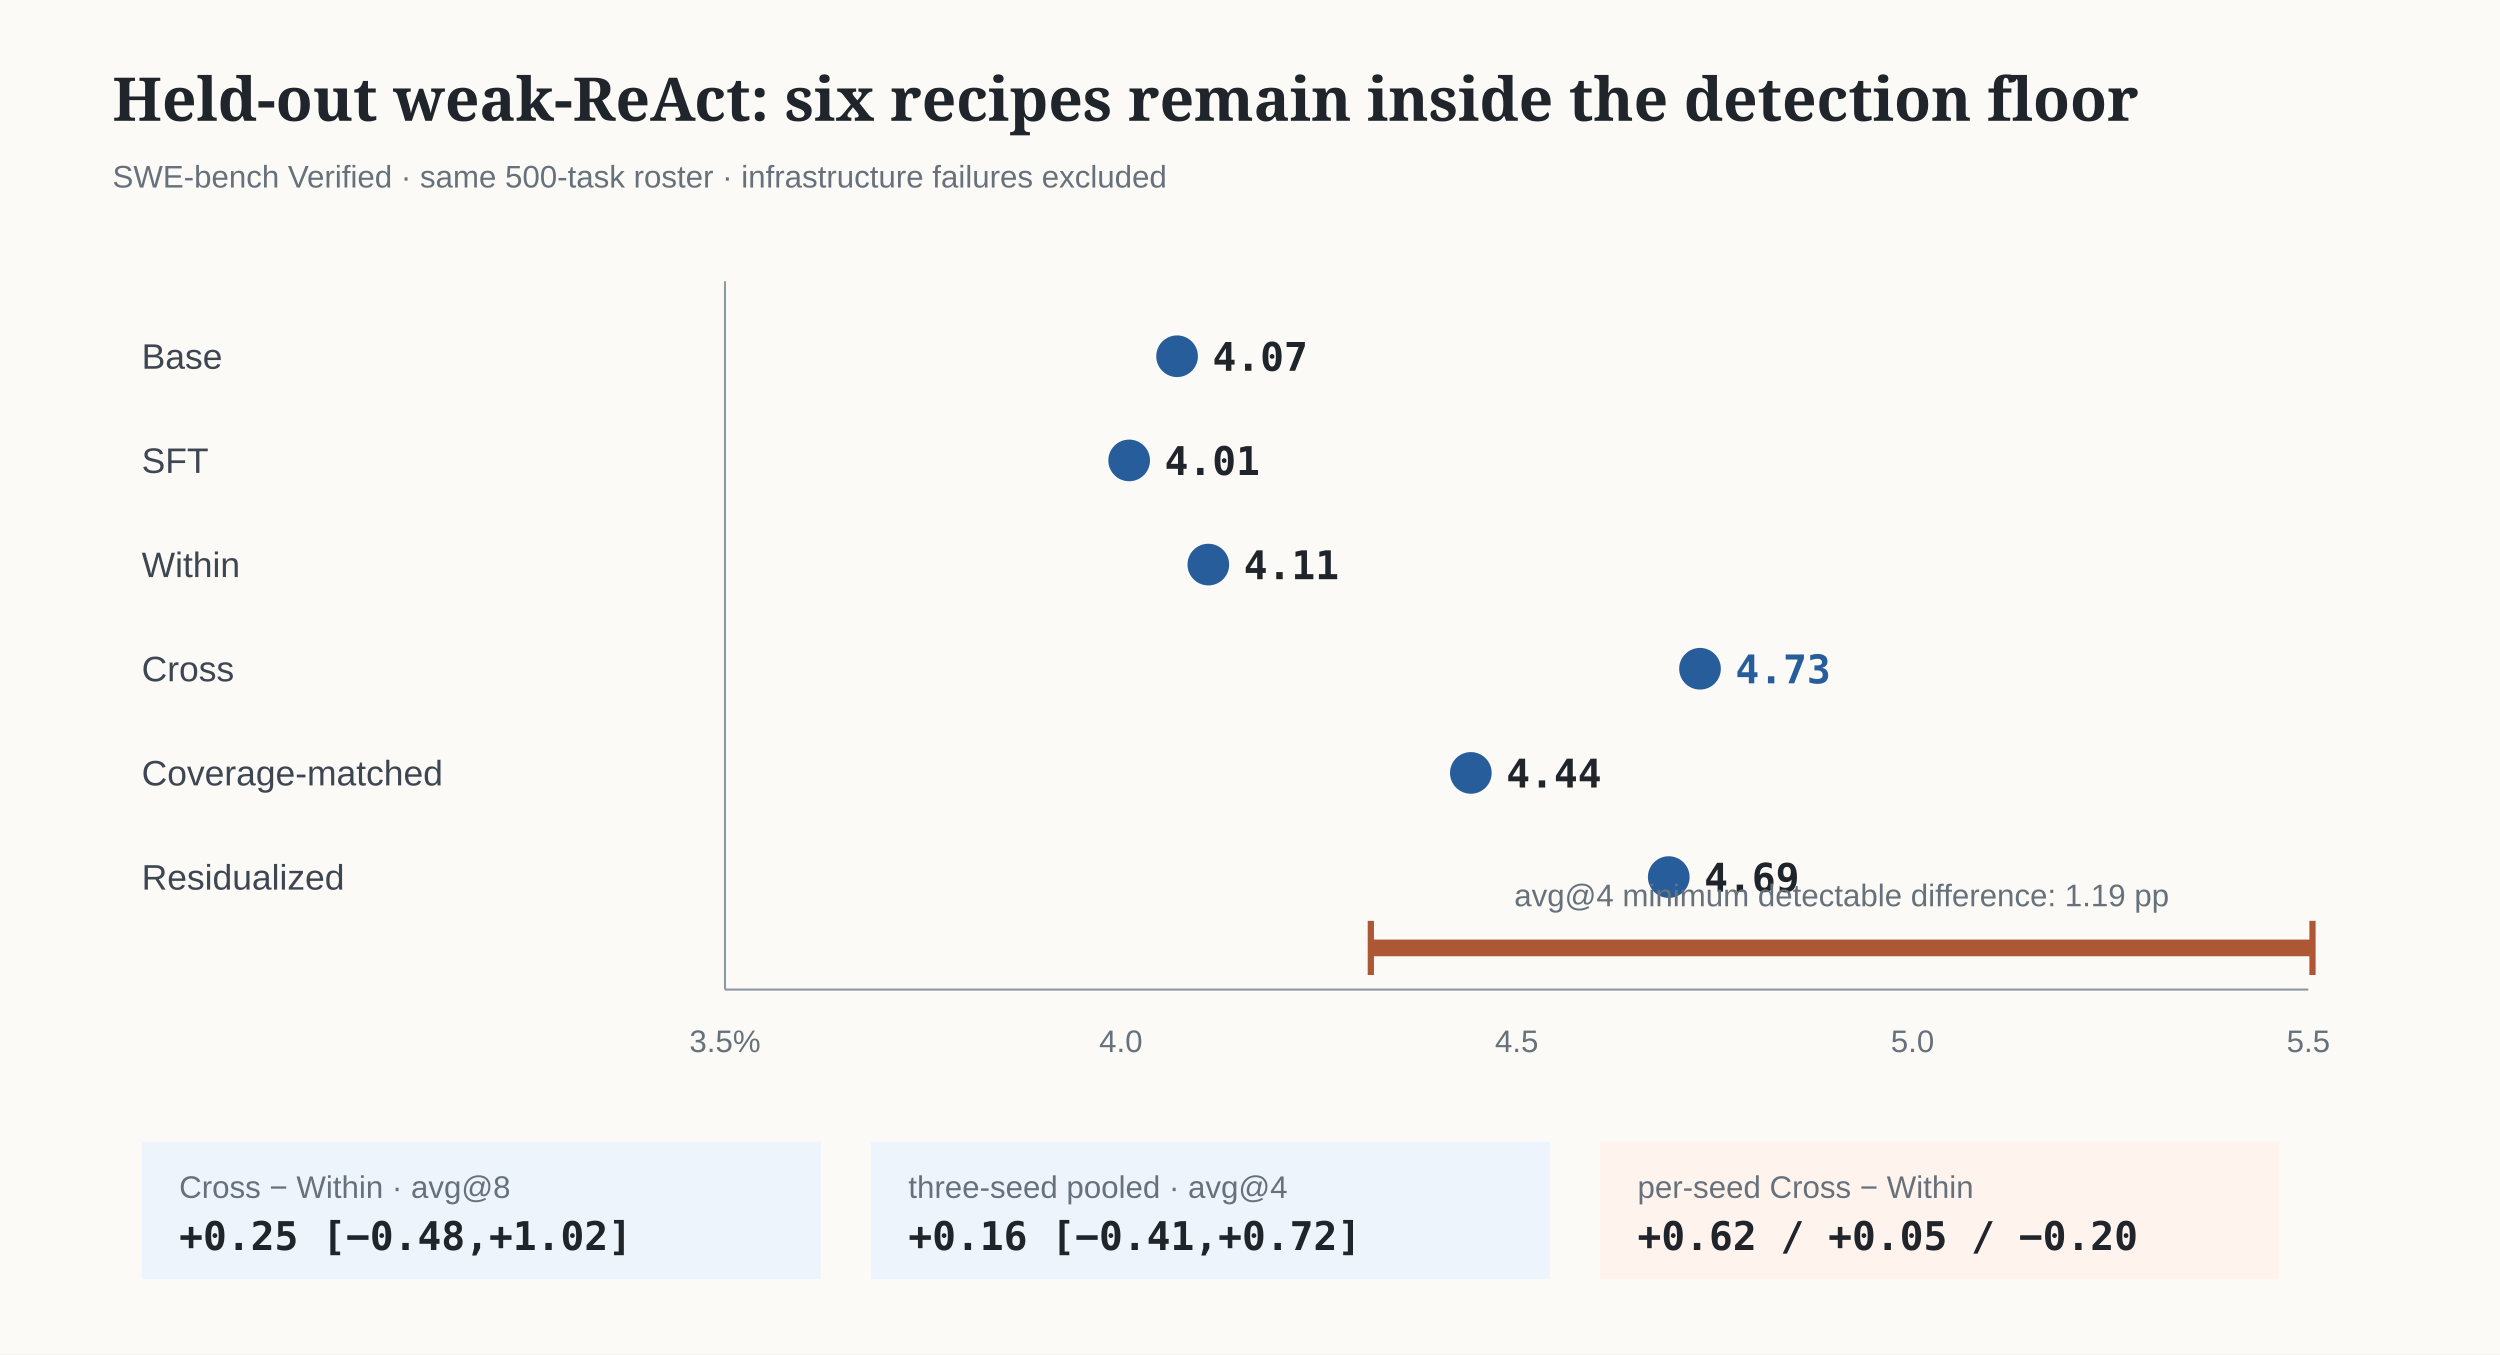
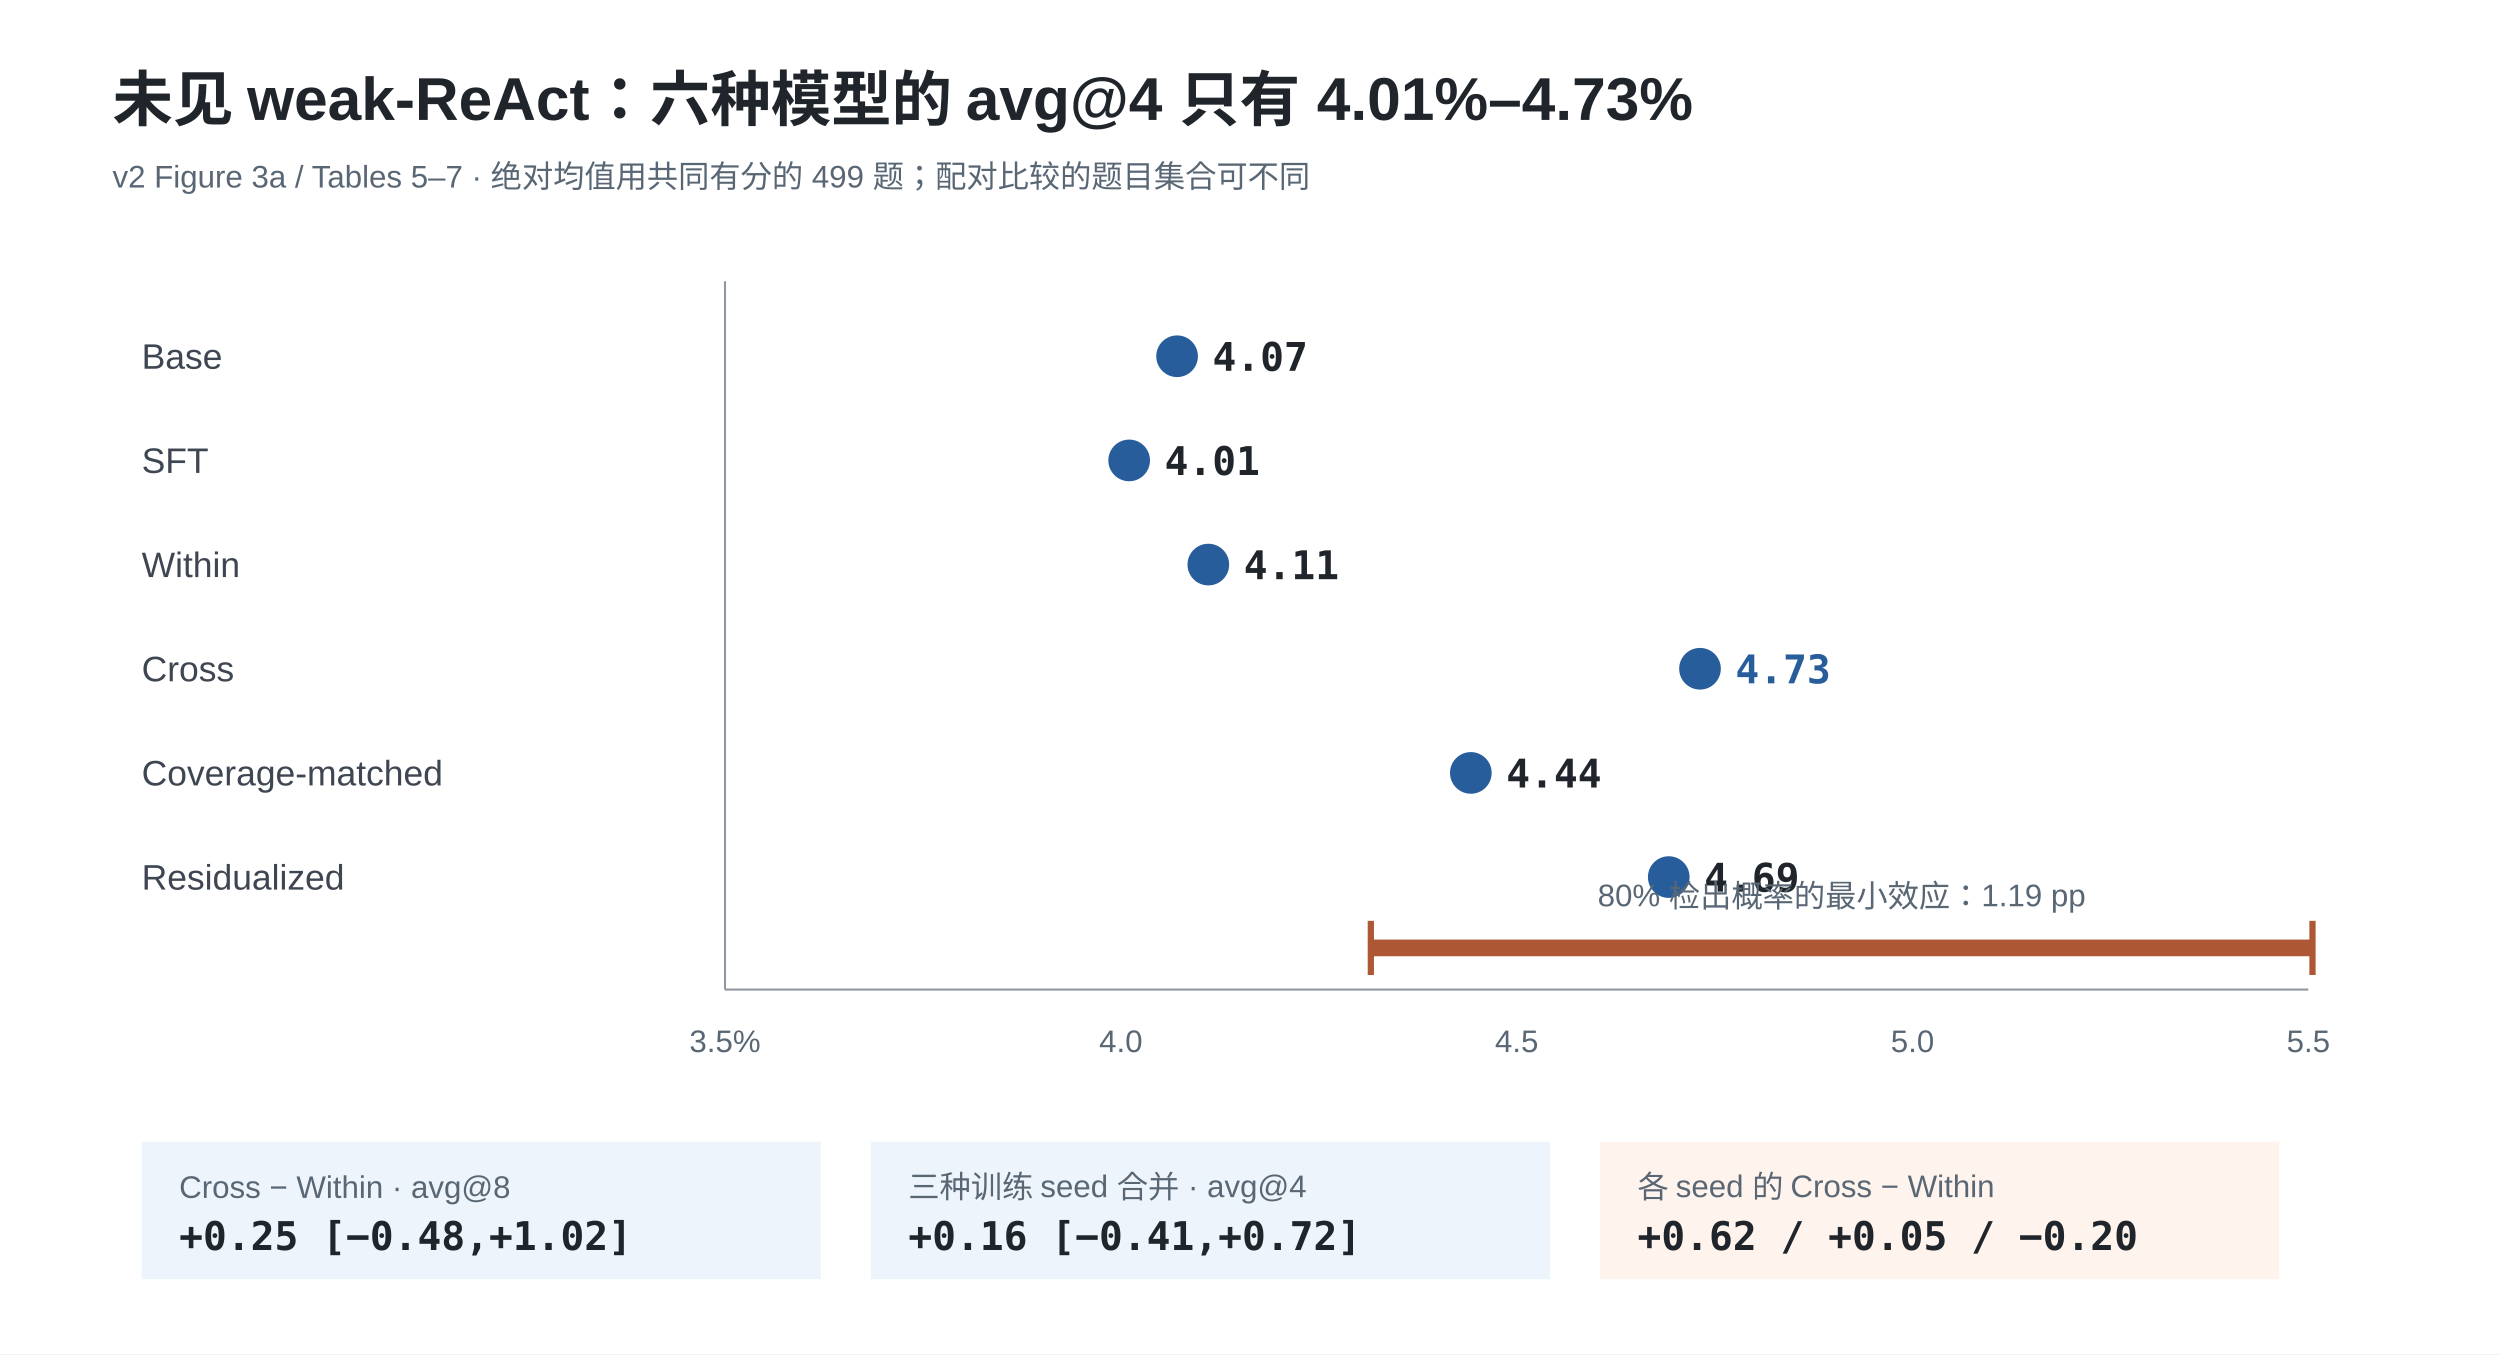
<svg xmlns="http://www.w3.org/2000/svg" width="1200" height="650" viewBox="0 0 1200 650" role="img" aria-labelledby="title desc">
-   <rect width="1200" height="650" fill="#fbfaf7" />
-   <style>.h{font:700 29px Georgia,serif;fill:#20252b}.lab{font:17px Arial,sans-serif;fill:#3e4652}.n{font:700 19px ui-monospace,monospace;fill:#20252b}.s{font:15px Arial,sans-serif;fill:#66717b}</style>
-   <text x="54" y="58" class="h">Held-out weak-ReAct: six recipes remain inside the detection floor</text>
-   <text x="54" y="90" class="s">SWE-bench Verified · same 500-task roster · infrastructure failures excluded</text>
+   <rect width="1200" height="650" fill="#fff" />
+   <style>.h{font:700 29px Arial,"PingFang SC",sans-serif;fill:#20252b}.lab{font:17px Arial,"PingFang SC",sans-serif;fill:#3e4652}.n{font:700 19px ui-monospace,monospace;fill:#20252b}.s{font:15px Arial,"PingFang SC",sans-serif;fill:#596775}</style>
+   <text x="54" y="58" class="h">未见 weak-ReAct：六种模型的 avg@4 只有 4.01%–4.73%</text>
+   <text x="54" y="90" class="s">v2 Figure 3a / Tables 5–7 · 绝对均值用共同有分的 499 题；配对比较的题目集合可不同</text>
  <g transform="translate(68 135)">
    <path d="M280 0V340" stroke="#8e98a2" />
    <path d="M280 340H1040" stroke="#8e98a2" />
    <g class="s" text-anchor="middle">
      <text x="280" y="370">3.5%</text>
      <text x="470" y="370">4.0</text>
      <text x="660" y="370">4.5</text>
      <text x="850" y="370">5.0</text>
      <text x="1040" y="370">5.5</text>
    </g>
    <g class="lab">
      <text x="0" y="42">Base</text>
      <text x="0" y="92">SFT</text>
      <text x="0" y="142">Within</text>
      <text x="0" y="192">Cross</text>
      <text x="0" y="242">Coverage-matched</text>
      <text x="0" y="292">Residualized</text>
    </g>
    <g stroke="#285d9b" stroke-width="4" fill="#285d9b">
      <circle cx="497" cy="36" r="8" />
      <circle cx="474" cy="86" r="8" />
      <circle cx="512" cy="136" r="8" />
      <circle cx="748" cy="186" r="8" />
      <circle cx="638" cy="236" r="8" />
      <circle cx="733" cy="286" r="8" />
    </g>
    <g class="n">
      <text x="514" y="43">4.07</text>
      <text x="491" y="93">4.01</text>
      <text x="529" y="143">4.11</text>
      <text x="765" y="193" fill="#285d9b">4.73</text>
      <text x="655" y="243">4.44</text>
      <text x="750" y="293">4.69</text>
    </g>
    <path d="M590 320H1042" stroke="#ad5735" stroke-width="8" />
    <path d="M590 307V333M1042 307V333" stroke="#ad5735" stroke-width="3" />
-     <text x="816" y="300" class="s" text-anchor="middle" fill="#ad5735">avg@4 minimum detectable difference: 1.19 pp</text>
+     <text x="816" y="300" class="s" text-anchor="middle" fill="#ad5735">80% 检出概率的最小效应：1.19 pp</text>
  </g>
  <g transform="translate(68 548)">
    <rect width="326" height="66" fill="#eef4fb" />
    <text x="18" y="27" class="s">Cross − Within · avg@8</text>
    <text x="18" y="52" class="n" fill="#285d9b">+0.25 [−0.48,+1.02]</text>
    <rect x="350" width="326" height="66" fill="#eef4fb" />
-     <text x="368" y="27" class="s">three-seed pooled · avg@4</text>
+     <text x="368" y="27" class="s">三种训练 seed 合并 · avg@4</text>
    <text x="368" y="52" class="n" fill="#285d9b">+0.16 [−0.41,+0.72]</text>
    <rect x="700" width="326" height="66" fill="#fff4ed" />
-     <text x="718" y="27" class="s">per-seed Cross − Within</text>
+     <text x="718" y="27" class="s">各 seed 的 Cross − Within</text>
    <text x="718" y="52" class="n" fill="#ad5735">+0.62 / +0.05 / −0.20</text>
  </g>
</svg>
